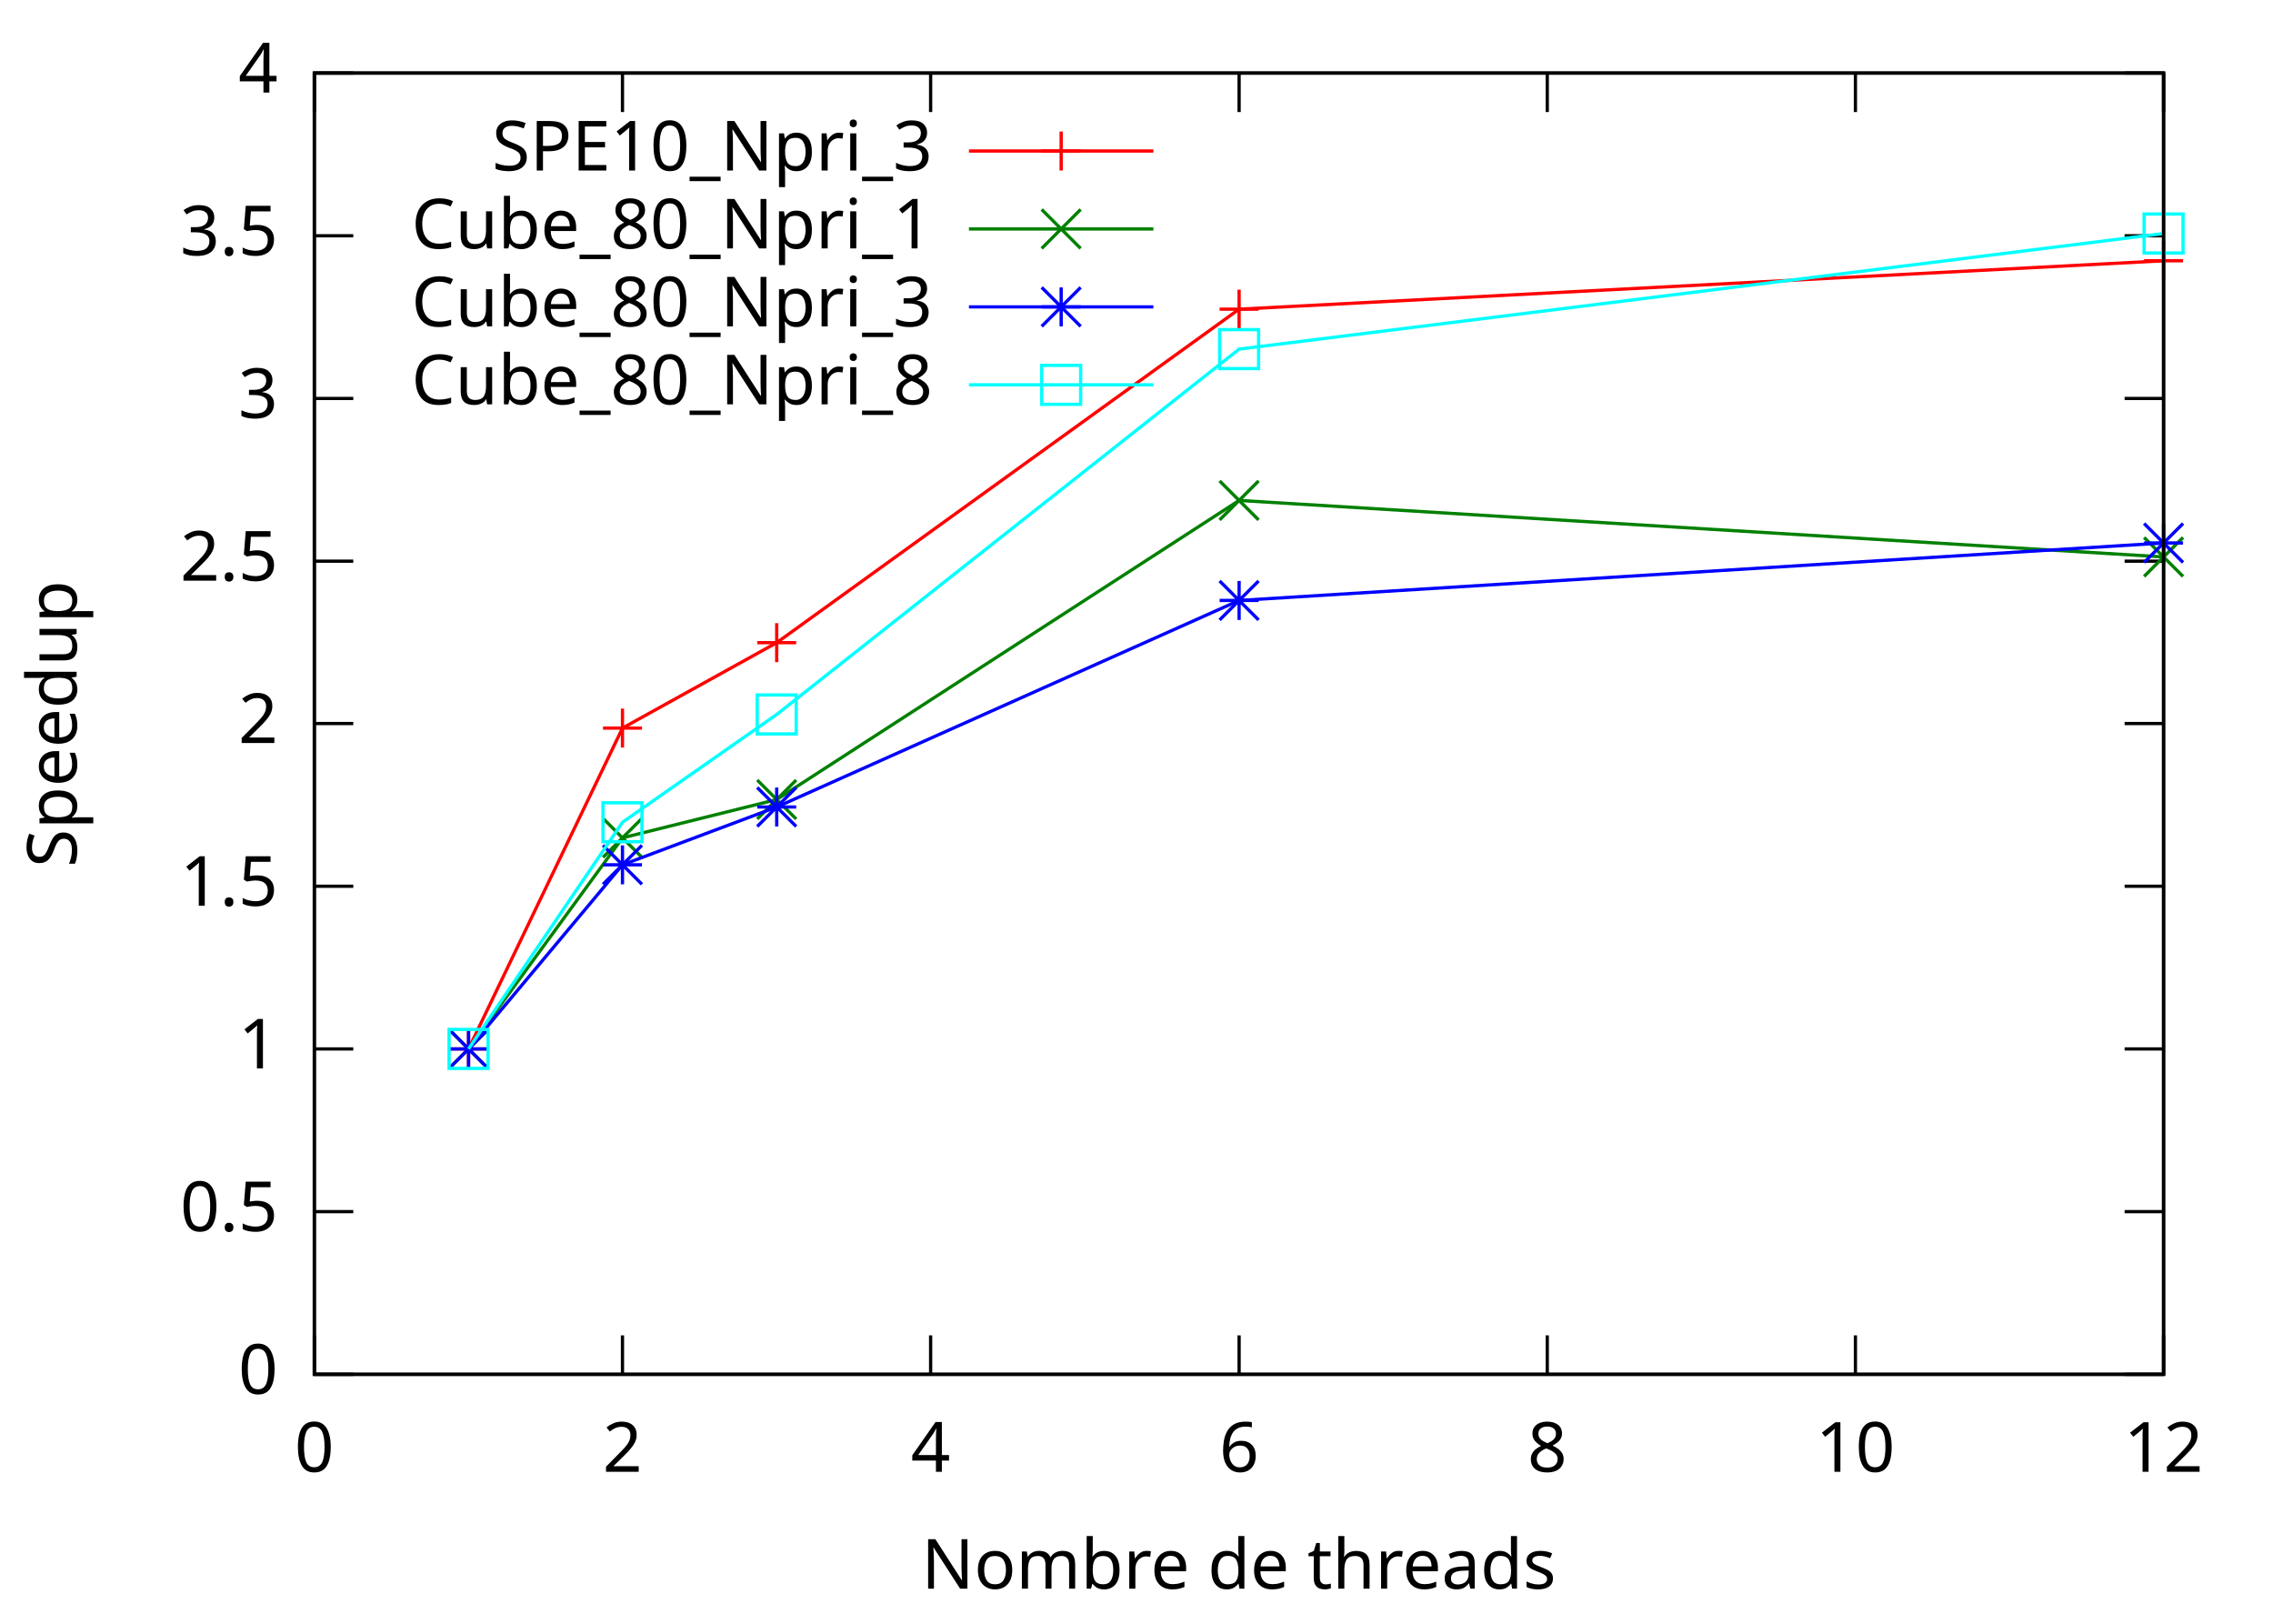
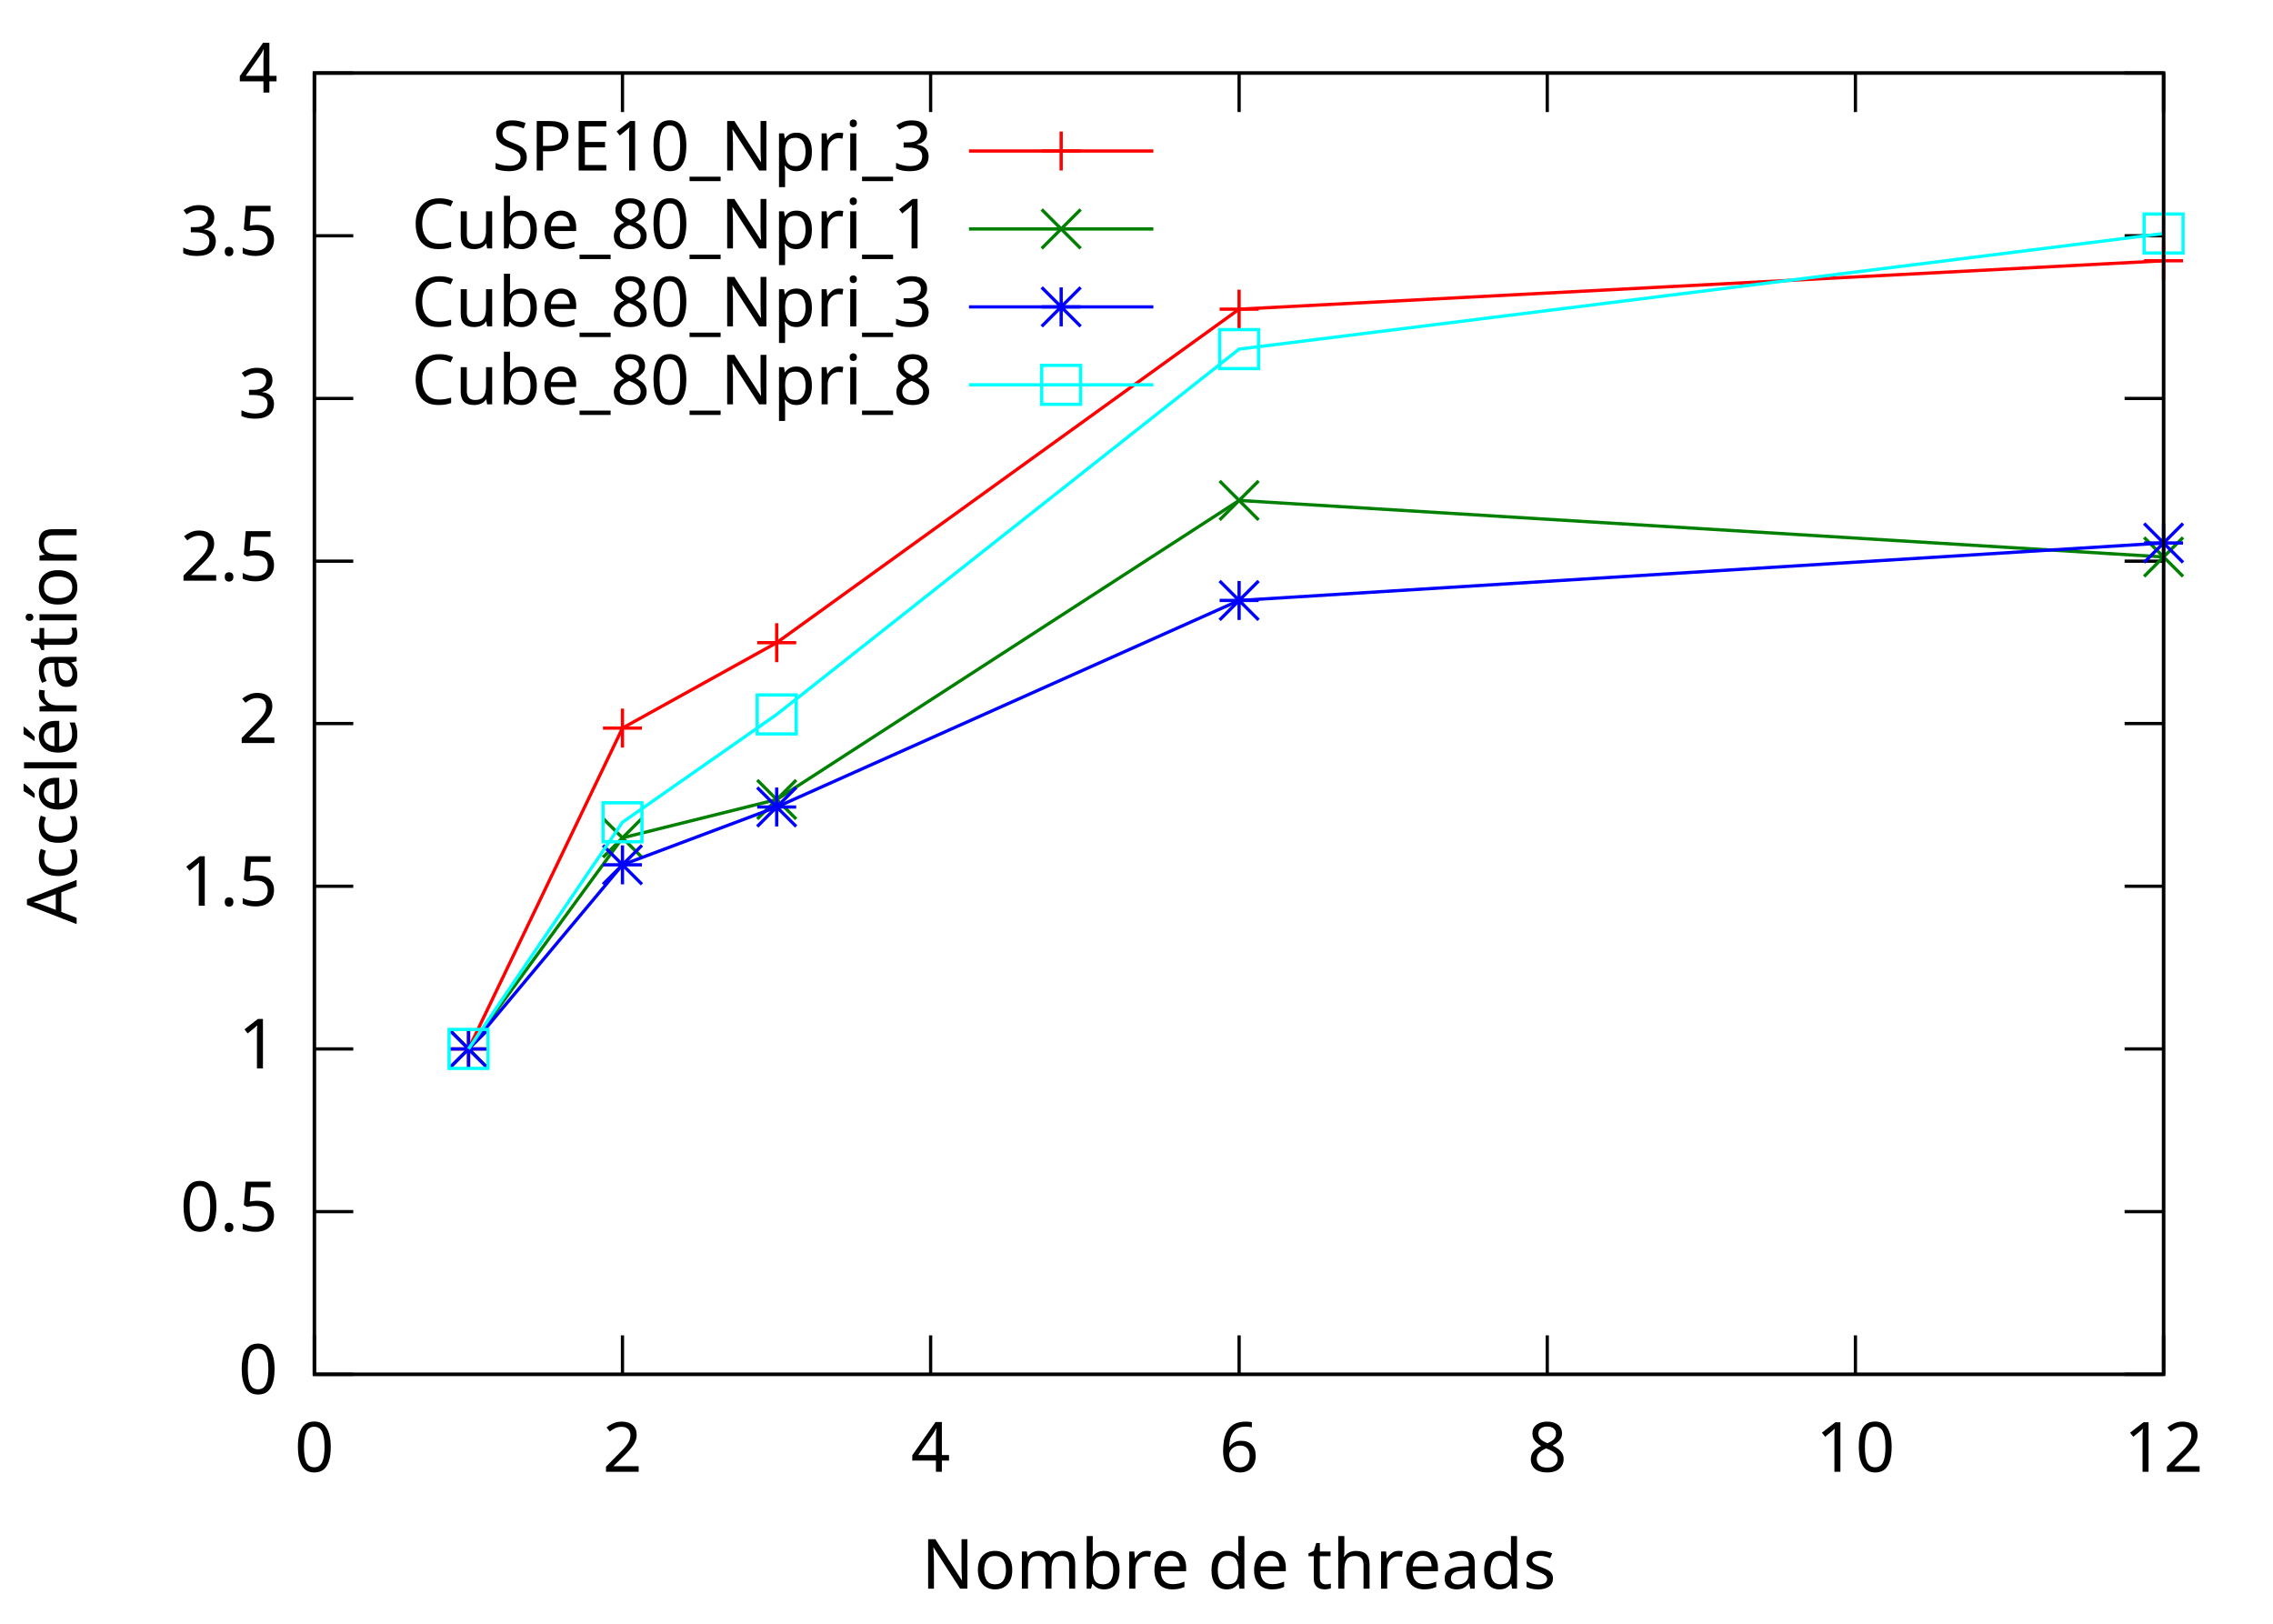
<svg xmlns="http://www.w3.org/2000/svg" xmlns:xlink="http://www.w3.org/1999/xlink" width="700" height="500" viewBox="0 0 700 500">
  <g id="gnuplot_canvas">
    <rect x="0" y="0" width="700" height="500" fill="none" />
    <defs>
      <circle id="gpDot" r="0.5" stroke-width="0.5" />
      <path id="gpPt0" stroke-width="0.167" stroke="currentColor" d="M-1,0 h2 M0,-1 v2" />
      <path id="gpPt1" stroke-width="0.167" stroke="currentColor" d="M-1,-1 L1,1 M1,-1 L-1,1" />
      <path id="gpPt2" stroke-width="0.167" stroke="currentColor" d="M-1,0 L1,0 M0,-1 L0,1 M-1,-1 L1,1 M-1,1 L1,-1" />
      <rect id="gpPt3" stroke-width="0.167" stroke="currentColor" x="-1" y="-1" width="2" height="2" />
      <rect id="gpPt4" stroke-width="0.167" stroke="currentColor" fill="currentColor" x="-1" y="-1" width="2" height="2" />
      <circle id="gpPt5" stroke-width="0.167" stroke="currentColor" cx="0" cy="0" r="1" />
      <use xlink:href="#gpPt5" id="gpPt6" fill="currentColor" stroke="none" />
      <path id="gpPt7" stroke-width="0.167" stroke="currentColor" d="M0,-1.33 L-1.33,0.67 L1.33,0.67 z" />
      <use xlink:href="#gpPt7" id="gpPt8" fill="currentColor" stroke="none" />
      <use xlink:href="#gpPt7" id="gpPt9" stroke="currentColor" transform="rotate(180)" />
      <use xlink:href="#gpPt9" id="gpPt10" fill="currentColor" stroke="none" />
      <use xlink:href="#gpPt3" id="gpPt11" stroke="currentColor" transform="rotate(45)" />
      <use xlink:href="#gpPt11" id="gpPt12" fill="currentColor" stroke="none" />
      <filter id="greybox" filterUnits="objectBoundingBox" x="0" y="0" height="1" width="1">
        <feFlood flood-color="lightgrey" flood-opacity="1" result="grey" />
        <feComposite in="SourceGraphic" in2="grey" operator="atop" />
      </filter>
    </defs>
    <g style="fill:none; color:white; stroke:currentColor; stroke-width:1.00; stroke-linecap:butt; stroke-linejoin:miter">
</g>
    <g style="fill:none; color:black; stroke:currentColor; stroke-width:1.00; stroke-linecap:butt; stroke-linejoin:miter">
      <path stroke="black" d="M96.8,423.2 L108.8,423.2 M666.3,423.2 L654.3,423.2  " />
      <g transform="translate(85.6,429.2)" style="stroke:none; fill:black; font-family:Verdana; font-size:16.00pt; text-anchor:end">
        <text> 0</text>
      </g>
      <path stroke="black" d="M96.8,373.1 L108.8,373.1 M666.3,373.1 L654.3,373.1  " />
      <g transform="translate(85.6,379.1)" style="stroke:none; fill:black; font-family:Verdana; font-size:16.00pt; text-anchor:end">
        <text> 0.5</text>
      </g>
      <path stroke="black" d="M96.8,323.0 L108.8,323.0 M666.3,323.0 L654.3,323.0  " />
      <g transform="translate(85.6,329.0)" style="stroke:none; fill:black; font-family:Verdana; font-size:16.00pt; text-anchor:end">
        <text> 1</text>
      </g>
      <path stroke="black" d="M96.8,272.9 L108.8,272.9 M666.3,272.9 L654.3,272.9  " />
      <g transform="translate(85.6,278.9)" style="stroke:none; fill:black; font-family:Verdana; font-size:16.00pt; text-anchor:end">
        <text> 1.5</text>
      </g>
      <path stroke="black" d="M96.8,222.8 L108.8,222.8 M666.3,222.8 L654.3,222.8  " />
      <g transform="translate(85.6,228.8)" style="stroke:none; fill:black; font-family:Verdana; font-size:16.00pt; text-anchor:end">
        <text> 2</text>
      </g>
      <path stroke="black" d="M96.8,172.8 L108.8,172.8 M666.3,172.8 L654.3,172.8  " />
      <g transform="translate(85.6,178.8)" style="stroke:none; fill:black; font-family:Verdana; font-size:16.00pt; text-anchor:end">
        <text> 2.5</text>
      </g>
      <path stroke="black" d="M96.8,122.7 L108.8,122.7 M666.3,122.7 L654.3,122.7  " />
      <g transform="translate(85.6,128.7)" style="stroke:none; fill:black; font-family:Verdana; font-size:16.00pt; text-anchor:end">
        <text> 3</text>
      </g>
      <path stroke="black" d="M96.8,72.6 L108.8,72.6 M666.3,72.6 L654.3,72.6  " />
      <g transform="translate(85.6,78.6)" style="stroke:none; fill:black; font-family:Verdana; font-size:16.00pt; text-anchor:end">
        <text> 3.5</text>
      </g>
      <path stroke="black" d="M96.8,22.5 L108.8,22.5 M666.3,22.5 L654.3,22.5  " />
      <g transform="translate(85.6,28.5)" style="stroke:none; fill:black; font-family:Verdana; font-size:16.00pt; text-anchor:end">
        <text> 4</text>
      </g>
      <path stroke="black" d="M96.8,423.2 L96.8,411.2 M96.8,22.5 L96.8,34.5  " />
      <g transform="translate(96.8,453.2)" style="stroke:none; fill:black; font-family:Verdana; font-size:16.00pt; text-anchor:middle">
        <text> 0</text>
      </g>
      <path stroke="black" d="M191.7,423.2 L191.7,411.2 M191.7,22.5 L191.7,34.5  " />
      <g transform="translate(191.7,453.2)" style="stroke:none; fill:black; font-family:Verdana; font-size:16.00pt; text-anchor:middle">
        <text> 2</text>
      </g>
      <path stroke="black" d="M286.6,423.2 L286.6,411.2 M286.6,22.5 L286.6,34.5  " />
      <g transform="translate(286.6,453.2)" style="stroke:none; fill:black; font-family:Verdana; font-size:16.00pt; text-anchor:middle">
        <text> 4</text>
      </g>
      <path stroke="black" d="M381.6,423.2 L381.6,411.2 M381.6,22.5 L381.6,34.5  " />
      <g transform="translate(381.6,453.2)" style="stroke:none; fill:black; font-family:Verdana; font-size:16.00pt; text-anchor:middle">
        <text> 6</text>
      </g>
      <path stroke="black" d="M476.5,423.2 L476.5,411.2 M476.5,22.5 L476.5,34.5  " />
      <g transform="translate(476.5,453.2)" style="stroke:none; fill:black; font-family:Verdana; font-size:16.00pt; text-anchor:middle">
        <text> 8</text>
      </g>
      <path stroke="black" d="M571.4,423.2 L571.4,411.2 M571.4,22.5 L571.4,34.5  " />
      <g transform="translate(571.4,453.2)" style="stroke:none; fill:black; font-family:Verdana; font-size:16.00pt; text-anchor:middle">
        <text> 10</text>
      </g>
      <path stroke="black" d="M666.3,423.2 L666.3,411.2 M666.3,22.5 L666.3,34.5  " />
      <g transform="translate(666.3,453.2)" style="stroke:none; fill:black; font-family:Verdana; font-size:16.00pt; text-anchor:middle">
        <text> 12</text>
      </g>
      <path stroke="black" d="M96.8,22.5 L96.8,423.2 L666.3,423.2 L666.3,22.5 L96.8,22.5 Z  " />
      <g transform="translate(23.6,222.9) rotate(270)" style="stroke:none; fill:black; font-family:Verdana; font-size:16.00pt; text-anchor:middle">
-         <text>Speedup</text>
+         <text>Accélération</text>
      </g>
      <g transform="translate(381.5,489.2)" style="stroke:none; fill:black; font-family:Verdana; font-size:16.00pt; text-anchor:middle">
        <text>Nombre de threads</text>
      </g>
    </g>
    <g id="gnuplot_plot_1">
      <g style="fill:none; color:red; stroke:currentColor; stroke-width:1.00; stroke-linecap:butt; stroke-linejoin:miter">
        <g transform="translate(287.2,52.5)" style="stroke:none; fill:black; font-family:Verdana; font-size:16.00pt; text-anchor:end">
          <text>SPE10_Npri_3</text>
        </g>
        <path d="M298.4,46.5 L355.2,46.5 M144.3,323.0 L191.7,224.2 L239.2,197.9 L381.6,95.2 L666.3,80.3  " />
        <use xlink:href="#gpPt0" transform="translate(144.3,323.0) scale(6.00)" />
        <use xlink:href="#gpPt0" transform="translate(191.7,224.2) scale(6.00)" />
        <use xlink:href="#gpPt0" transform="translate(239.2,197.9) scale(6.00)" />
        <use xlink:href="#gpPt0" transform="translate(381.6,95.2) scale(6.00)" />
        <use xlink:href="#gpPt0" transform="translate(666.3,80.3) scale(6.00)" />
        <use xlink:href="#gpPt0" transform="translate(326.8,46.5) scale(6.00)" />
      </g>
    </g>
    <g id="gnuplot_plot_2">
      <g style="fill:none; color:green; stroke:currentColor; stroke-width:1.00; stroke-linecap:butt; stroke-linejoin:miter">
        <g transform="translate(287.2,76.5)" style="stroke:none; fill:black; font-family:Verdana; font-size:16.00pt; text-anchor:end">
          <text>Cube_80_Npri_1</text>
        </g>
        <path d="M298.4,70.5 L355.2,70.5 M144.3,323.0 L191.7,258.0 L239.2,246.2 L381.6,154.1 L666.3,171.5  " />
        <use xlink:href="#gpPt1" transform="translate(144.3,323.0) scale(6.00)" />
        <use xlink:href="#gpPt1" transform="translate(191.7,258.0) scale(6.00)" />
        <use xlink:href="#gpPt1" transform="translate(239.2,246.2) scale(6.00)" />
        <use xlink:href="#gpPt1" transform="translate(381.6,154.1) scale(6.00)" />
        <use xlink:href="#gpPt1" transform="translate(666.3,171.5) scale(6.00)" />
        <use xlink:href="#gpPt1" transform="translate(326.8,70.5) scale(6.00)" />
      </g>
    </g>
    <g id="gnuplot_plot_3">
      <g style="fill:none; color:blue; stroke:currentColor; stroke-width:1.00; stroke-linecap:butt; stroke-linejoin:miter">
        <g transform="translate(287.2,100.5)" style="stroke:none; fill:black; font-family:Verdana; font-size:16.00pt; text-anchor:end">
          <text>Cube_80_Npri_3</text>
        </g>
        <path d="M298.4,94.5 L355.2,94.5 M144.3,323.0 L191.7,266.3 L239.2,248.5 L381.6,184.9 L666.3,167.2  " />
        <use xlink:href="#gpPt2" transform="translate(144.3,323.0) scale(6.00)" />
        <use xlink:href="#gpPt2" transform="translate(191.7,266.3) scale(6.00)" />
        <use xlink:href="#gpPt2" transform="translate(239.2,248.5) scale(6.00)" />
        <use xlink:href="#gpPt2" transform="translate(381.6,184.9) scale(6.00)" />
        <use xlink:href="#gpPt2" transform="translate(666.3,167.2) scale(6.00)" />
        <use xlink:href="#gpPt2" transform="translate(326.8,94.5) scale(6.00)" />
      </g>
    </g>
    <g id="gnuplot_plot_4">
      <g style="fill:none; color:cyan; stroke:currentColor; stroke-width:1.00; stroke-linecap:butt; stroke-linejoin:miter">
        <g transform="translate(287.2,124.5)" style="stroke:none; fill:black; font-family:Verdana; font-size:16.00pt; text-anchor:end">
          <text>Cube_80_Npri_8</text>
        </g>
        <path d="M298.4,118.5 L355.2,118.5 M144.3,323.0 L191.7,253.2 L239.2,220.0 L381.6,107.5 L666.3,71.9  " />
        <use xlink:href="#gpPt3" transform="translate(144.3,323.0) scale(6.00)" />
        <use xlink:href="#gpPt3" transform="translate(191.7,253.2) scale(6.00)" />
        <use xlink:href="#gpPt3" transform="translate(239.2,220.0) scale(6.00)" />
        <use xlink:href="#gpPt3" transform="translate(381.6,107.5) scale(6.00)" />
        <use xlink:href="#gpPt3" transform="translate(666.3,71.9) scale(6.00)" />
        <use xlink:href="#gpPt3" transform="translate(326.8,118.5) scale(6.00)" />
      </g>
    </g>
    <g style="fill:none; color:black; stroke:currentColor; stroke-width:1.00; stroke-linecap:butt; stroke-linejoin:miter">
      <path stroke="black" d="M96.8,22.5 L96.8,423.2 L666.3,423.2 L666.3,22.5 L96.8,22.5 Z  " />
    </g>
  </g>
</svg>
